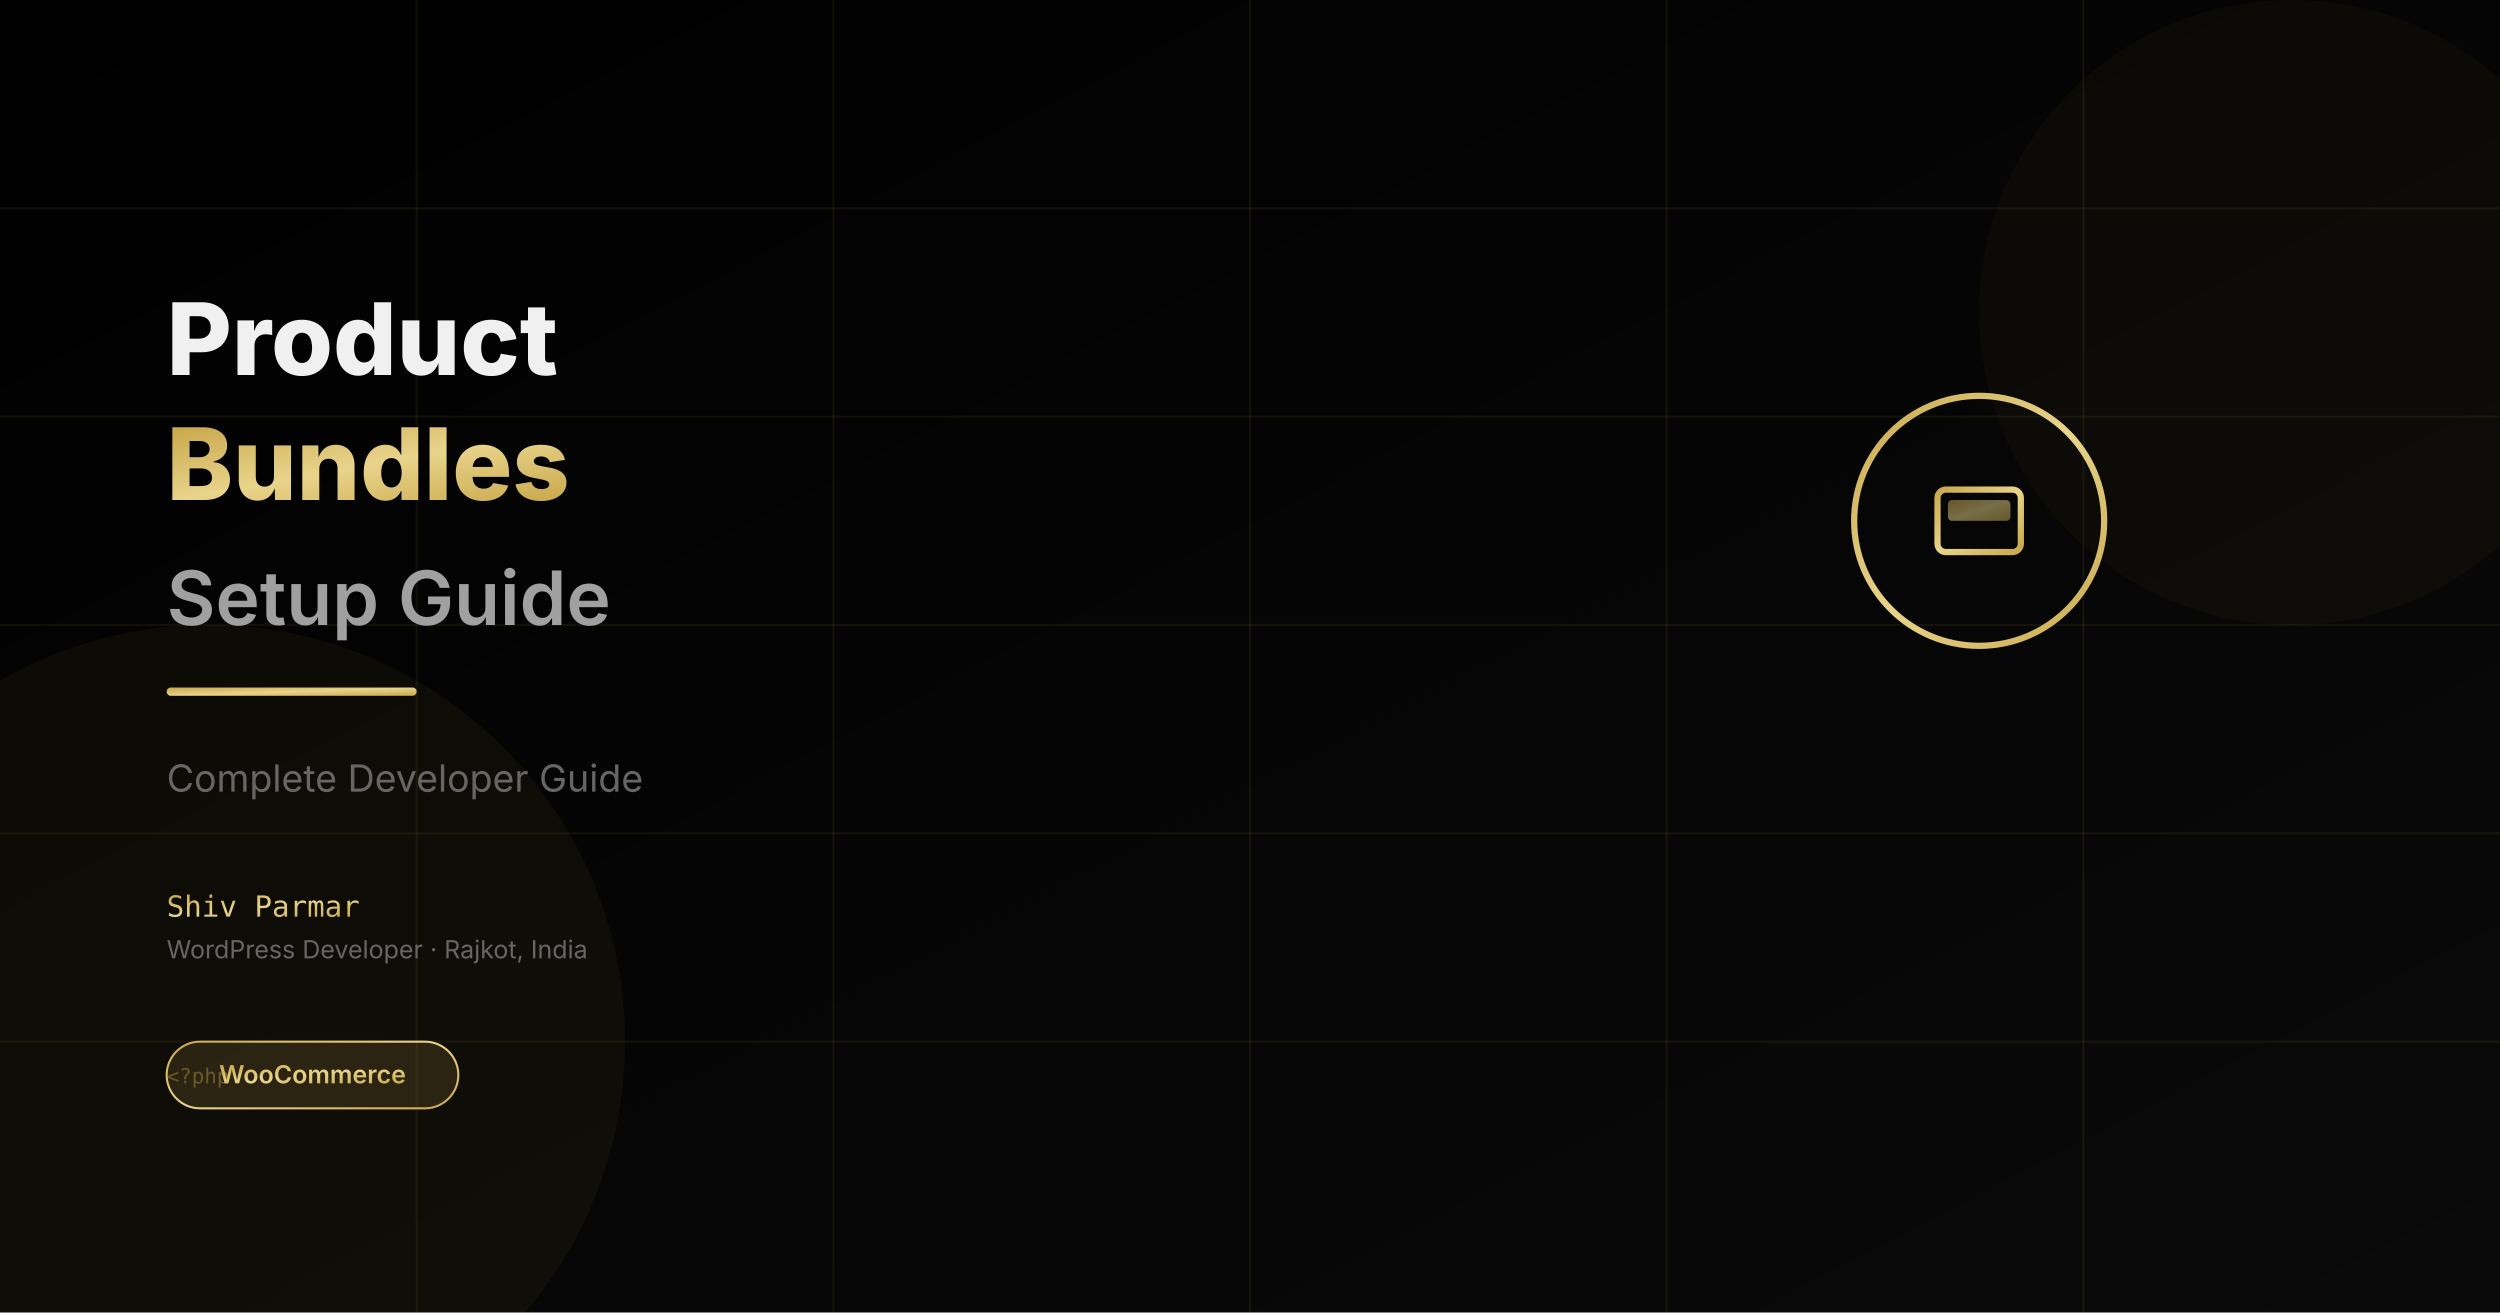
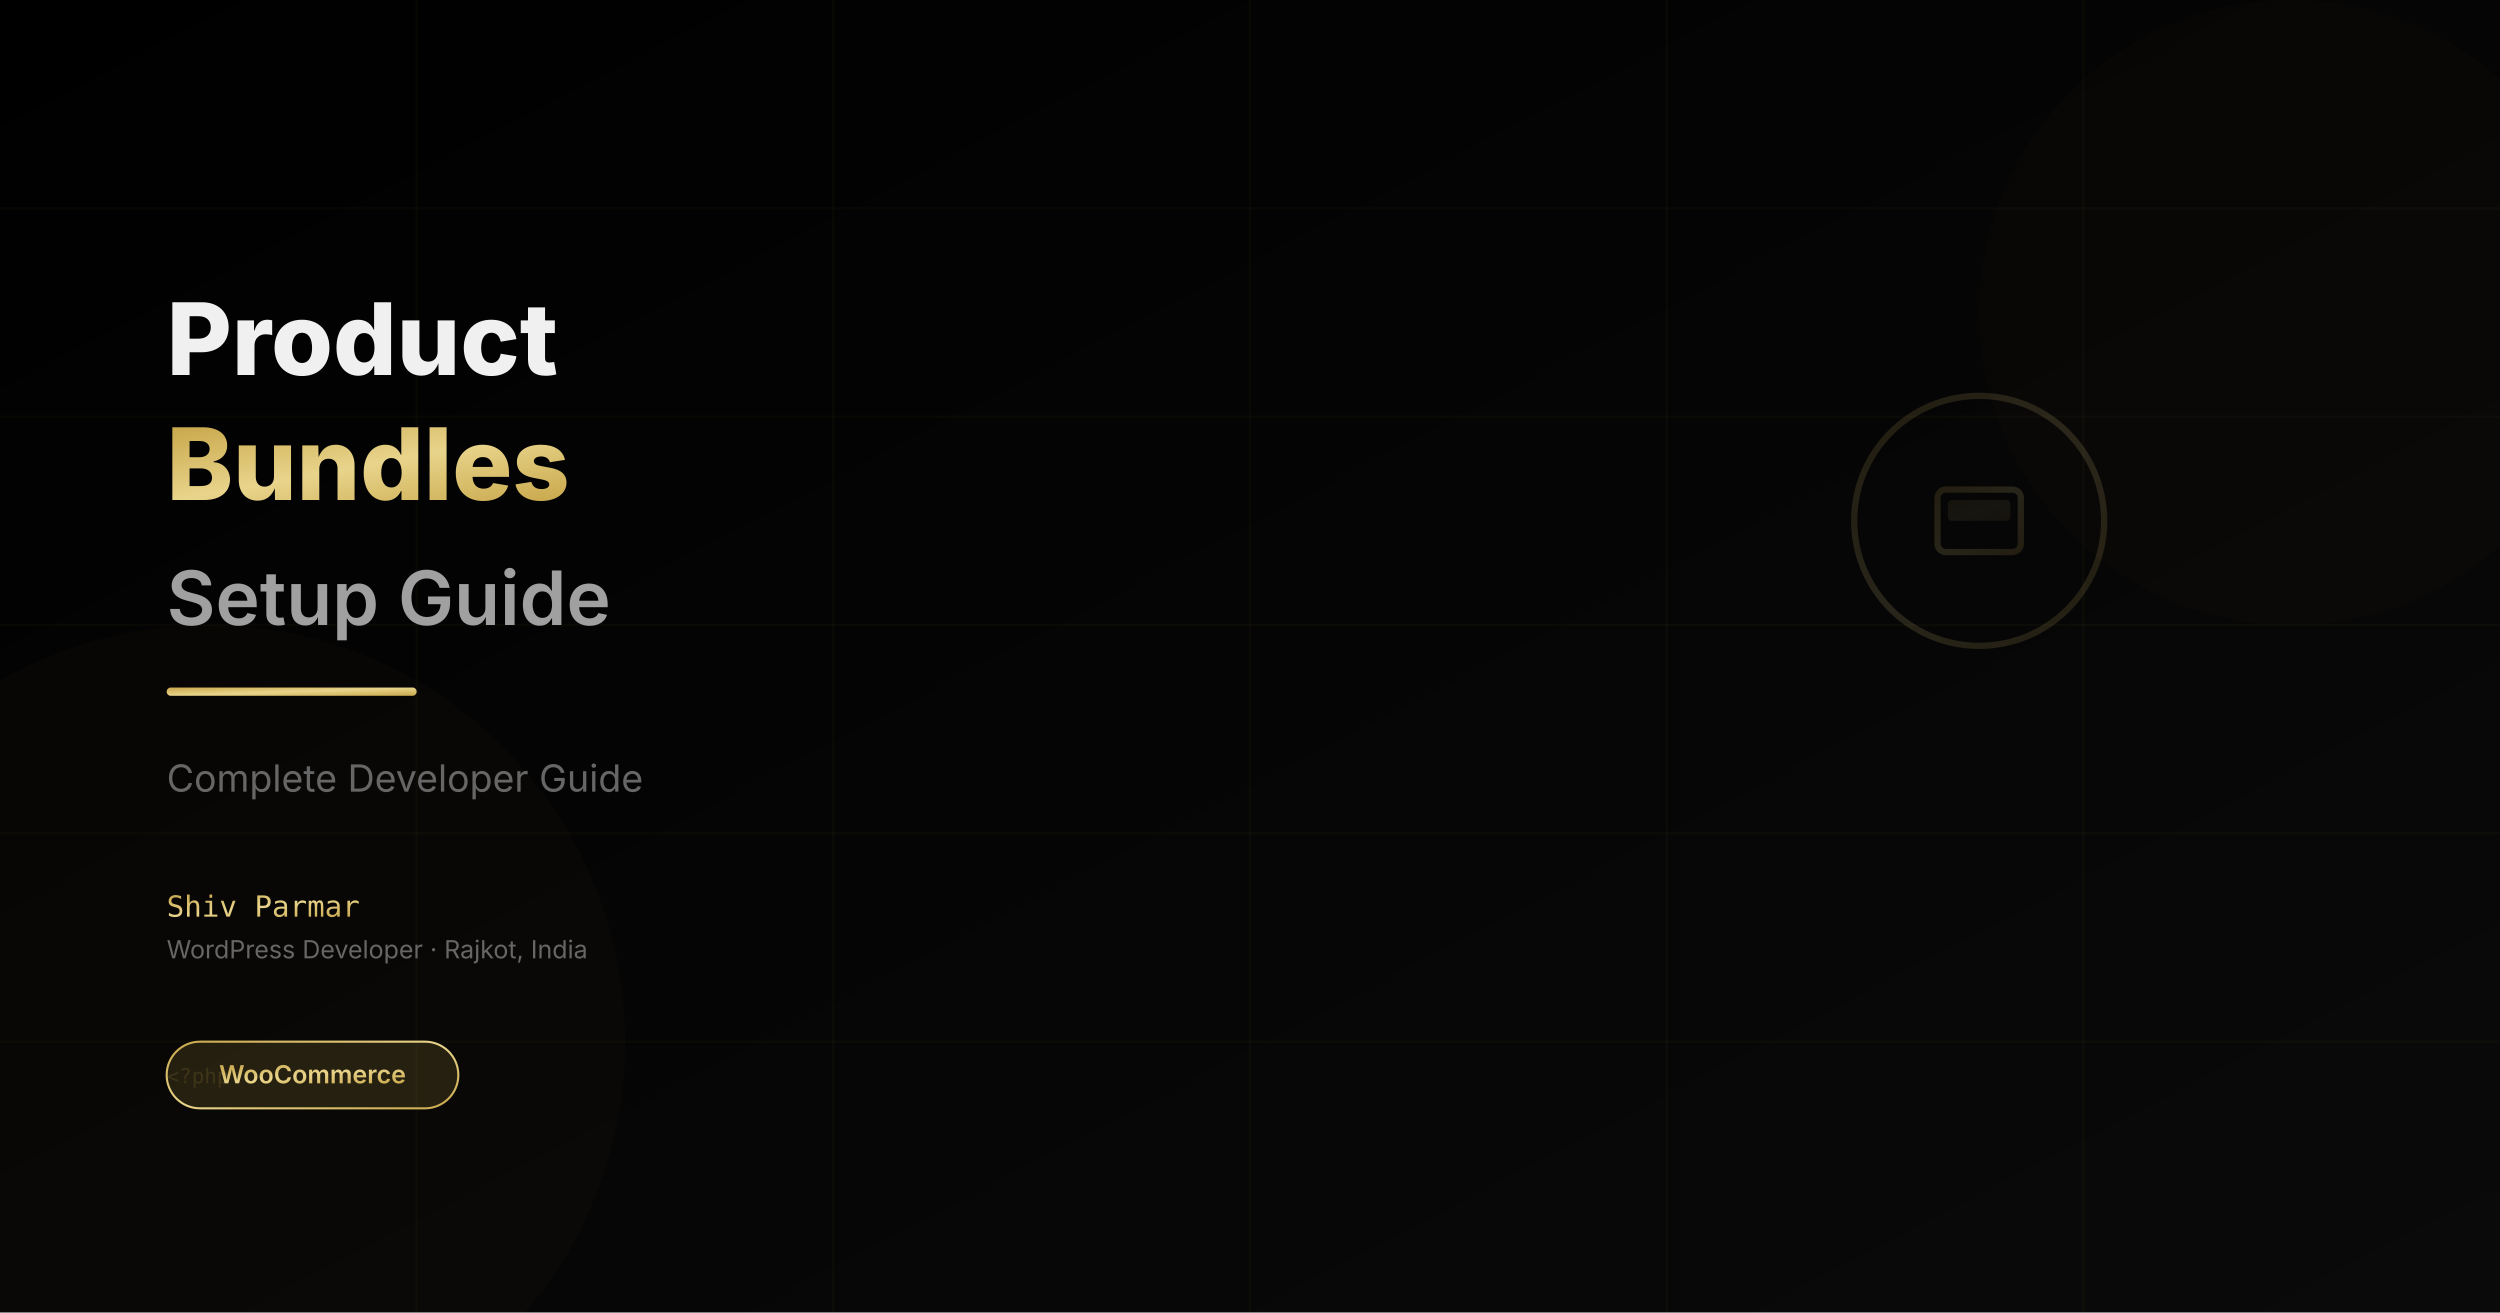
<svg xmlns="http://www.w3.org/2000/svg" width="1200" height="630" viewBox="0 0 1200 630">
  <defs>
    <linearGradient id="goldGrad" x1="0%" y1="0%" x2="100%" y2="100%">
      <stop offset="0%" style="stop-color:#c9a84c;stop-opacity:1" />
      <stop offset="50%" style="stop-color:#e8d48b;stop-opacity:1" />
      <stop offset="100%" style="stop-color:#c9a84c;stop-opacity:1" />
    </linearGradient>
    <linearGradient id="darkGrad" x1="0%" y1="0%" x2="100%" y2="100%">
      <stop offset="0%" style="stop-color:#000000;stop-opacity:1" />
      <stop offset="100%" style="stop-color:#0a0a0a;stop-opacity:1" />
    </linearGradient>
    <filter id="glow">
      <feGaussianBlur stdDeviation="3" result="coloredBlur" />
      <feMerge>
        <feMergeNode in="coloredBlur" />
        <feMergeNode in="SourceGraphic" />
      </feMerge>
    </filter>
  </defs>
  <rect width="1200" height="630" fill="url(#darkGrad)" />
-   <circle cx="100" cy="500" r="200" fill="rgba(201,168,76,0.05)" />
-   <circle cx="1100" cy="150" r="150" fill="rgba(201,168,76,0.03)" />
-   <g stroke="rgba(201,168,76,0.08)" stroke-width="1" fill="none">
+   <circle cx="100" cy="500" r="200" fill="rgba(201,168,76,0.02)" />
+   <circle cx="1100" cy="150" r="150" fill="rgba(201,168,76,0.015)" />
+   <g stroke="rgba(201,168,76,0.03)" stroke-width="1" fill="none">
    <line x1="0" y1="100" x2="1200" y2="100" />
    <line x1="0" y1="200" x2="1200" y2="200" />
    <line x1="0" y1="300" x2="1200" y2="300" />
    <line x1="0" y1="400" x2="1200" y2="400" />
    <line x1="0" y1="500" x2="1200" y2="500" />
    <line x1="200" y1="0" x2="200" y2="630" />
    <line x1="400" y1="0" x2="400" y2="630" />
    <line x1="600" y1="0" x2="600" y2="630" />
    <line x1="800" y1="0" x2="800" y2="630" />
    <line x1="1000" y1="0" x2="1000" y2="630" />
  </g>
-   <g transform="translate(900, 200)">
+   <g transform="translate(900, 200)" opacity="0.15">
    <circle cx="50" cy="50" r="60" fill="none" stroke="url(#goldGrad)" stroke-width="3" />
    <rect x="30" y="35" width="40" height="30" rx="4" fill="none" stroke="url(#goldGrad)" stroke-width="3" />
    <rect x="35" y="40" width="30" height="10" rx="2" fill="url(#goldGrad)" opacity="0.5" />
    <line x1="30" y1="50" x2="70" y2="50" stroke="url(#goldGrad)" stroke-width="2" />
  </g>
  <text x="80" y="180" font-family="Inter, -apple-system, sans-serif" font-size="48" font-weight="800" fill="#f0f0f0">Product</text>
  <text x="80" y="240" font-family="Inter, -apple-system, sans-serif" font-size="48" font-weight="800" fill="url(#goldGrad)">Bundles</text>
  <text x="80" y="300" font-family="Inter, -apple-system, sans-serif" font-size="36" font-weight="600" fill="#a0a0a0">Setup Guide</text>
  <rect x="80" y="330" width="120" height="4" rx="2" fill="url(#goldGrad)" />
  <text x="80" y="380" font-family="Inter, -apple-system, sans-serif" font-size="18" fill="#666666">Complete Developer Guide</text>
  <text x="80" y="440" font-family="JetBrains Mono, monospace" font-size="14" fill="url(#goldGrad)">Shiv Parmar</text>
  <text x="80" y="460" font-family="Inter, -apple-system, sans-serif" font-size="12" fill="#666666">WordPress Developer · Rajkot, India</text>
  <rect x="80" y="500" width="140" height="32" rx="16" fill="rgba(201,168,76,0.15)" stroke="url(#goldGrad)" stroke-width="1" />
  <text x="150" y="520" font-family="Inter, -apple-system, sans-serif" font-size="12" font-weight="600" fill="url(#goldGrad)" text-anchor="middle">WooCommerce</text>
-   <g transform="translate(80, 520)" opacity="0.4">
+   <g transform="translate(80, 520)" opacity="0.15">
    <text font-family="JetBrains Mono, monospace" font-size="10" fill="#c9a84c">&lt;?php</text>
  </g>
</svg>
